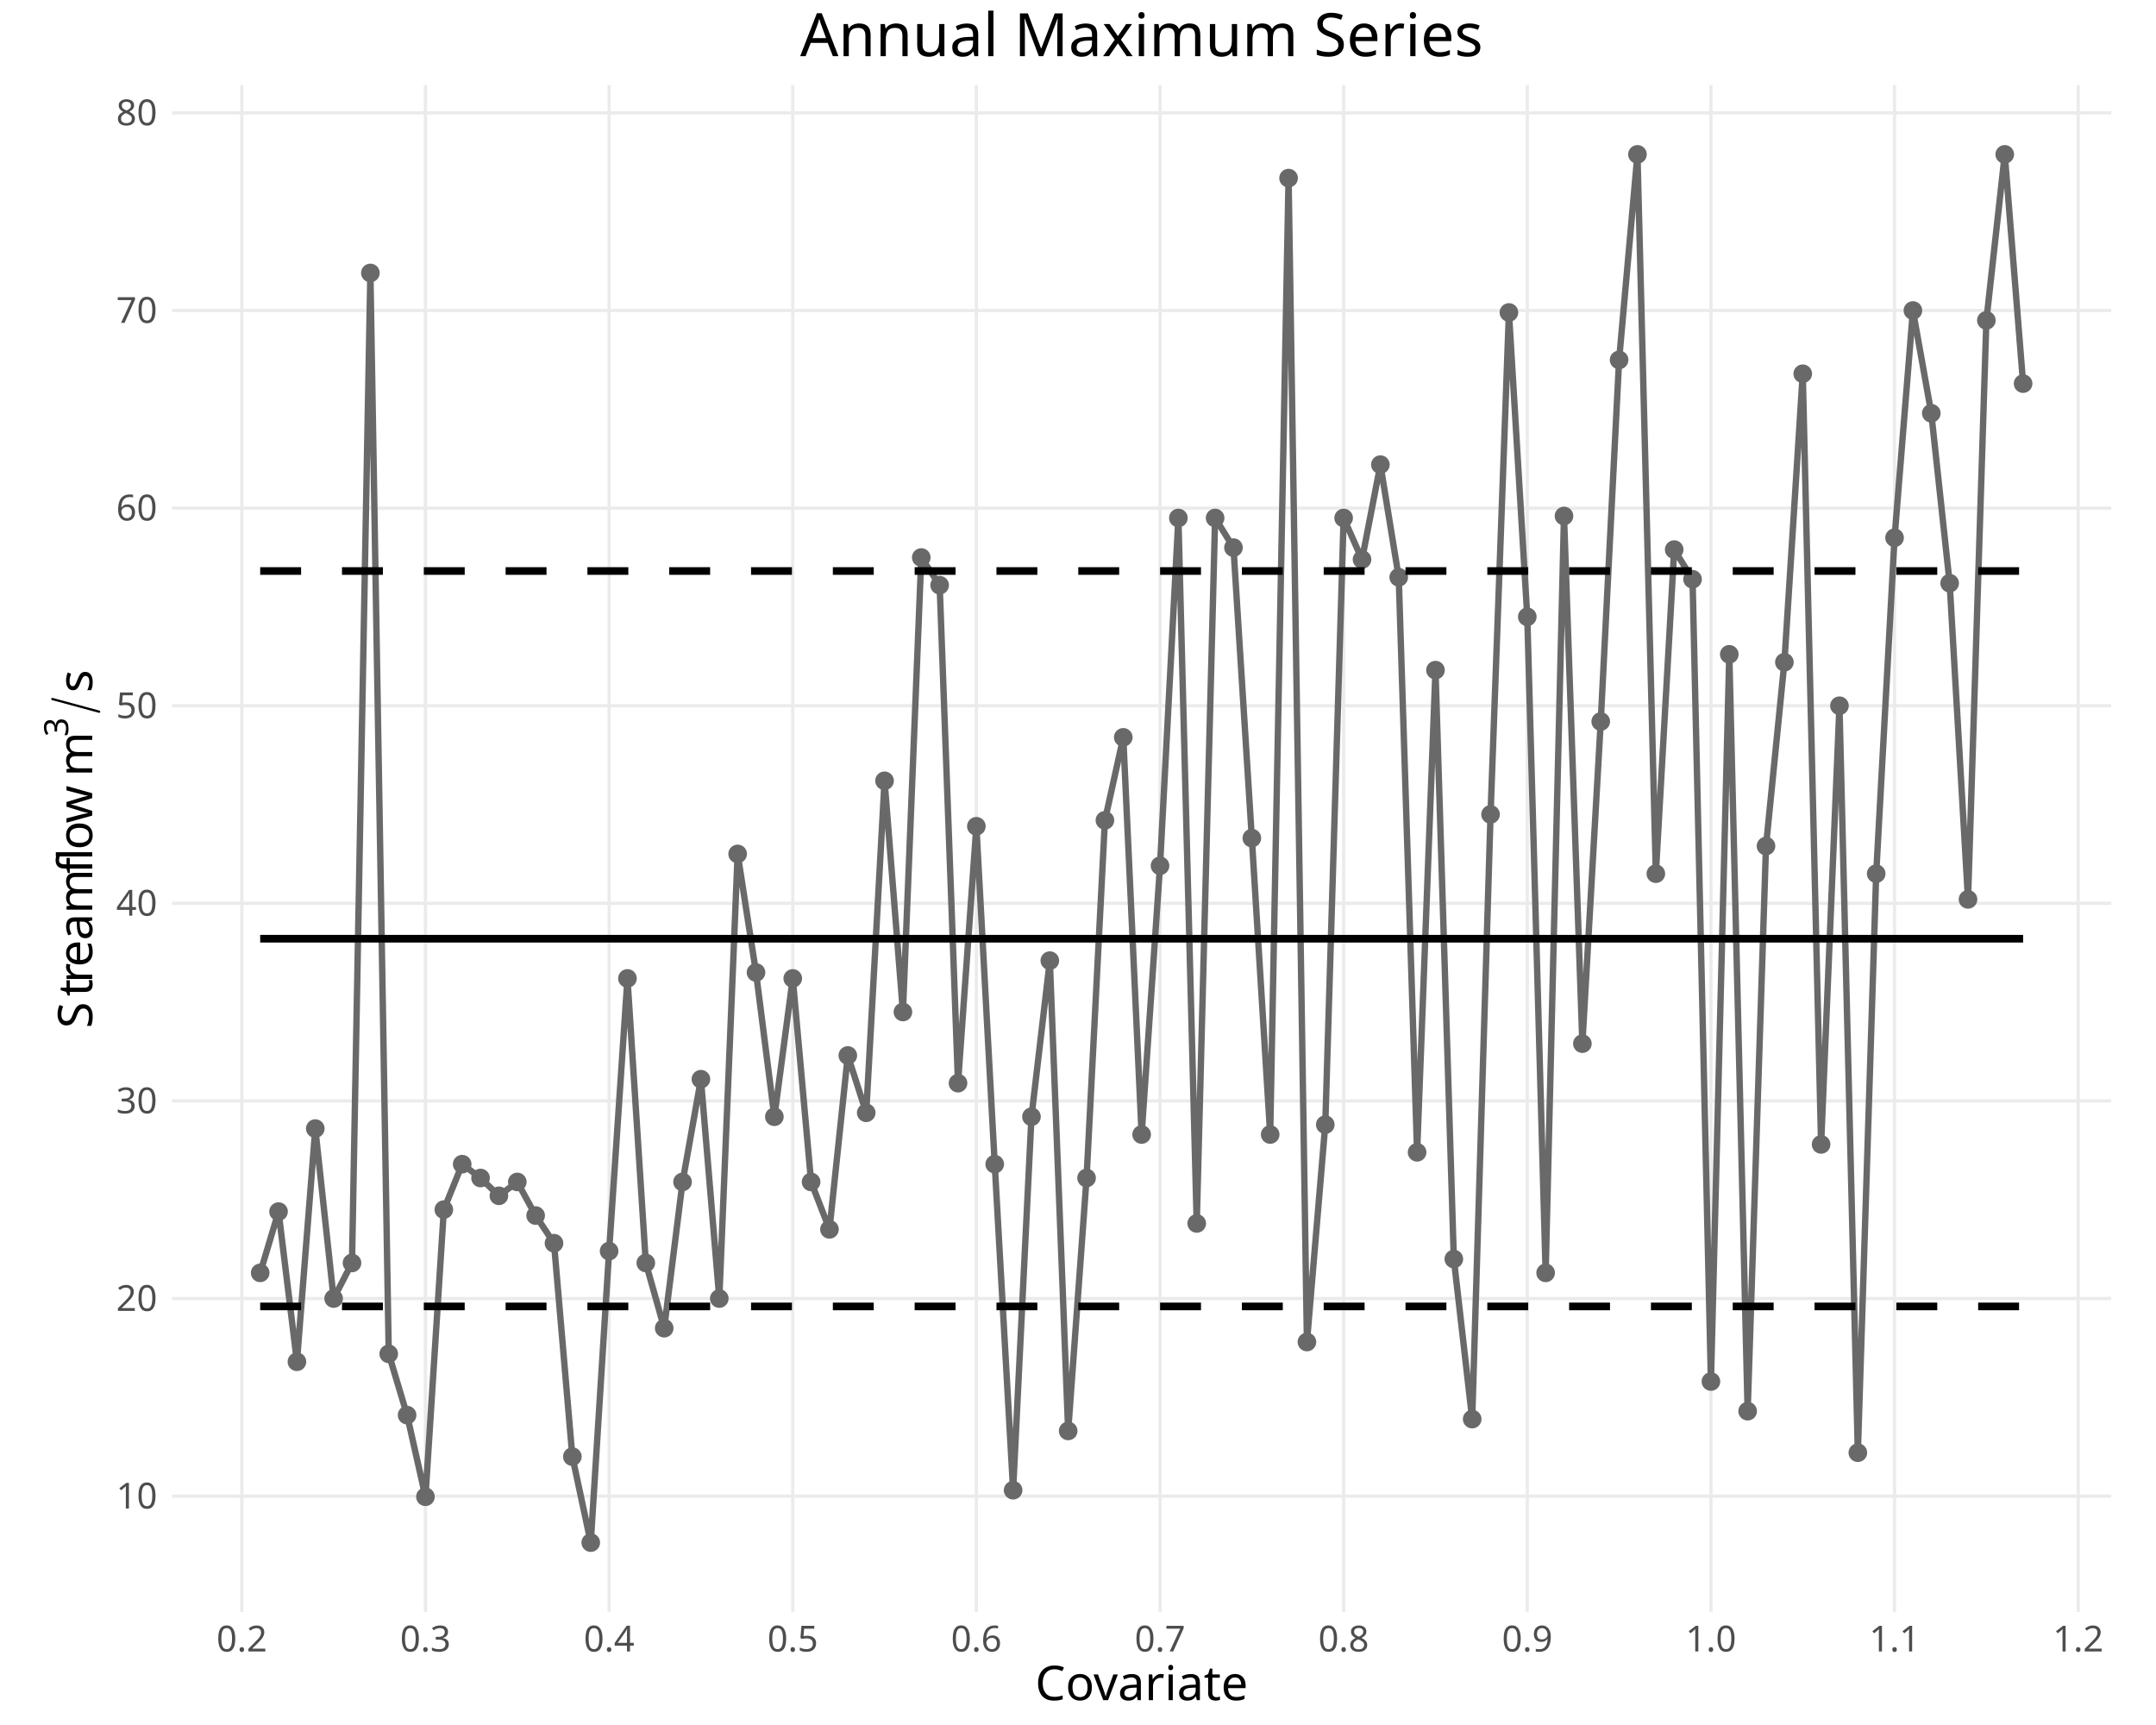
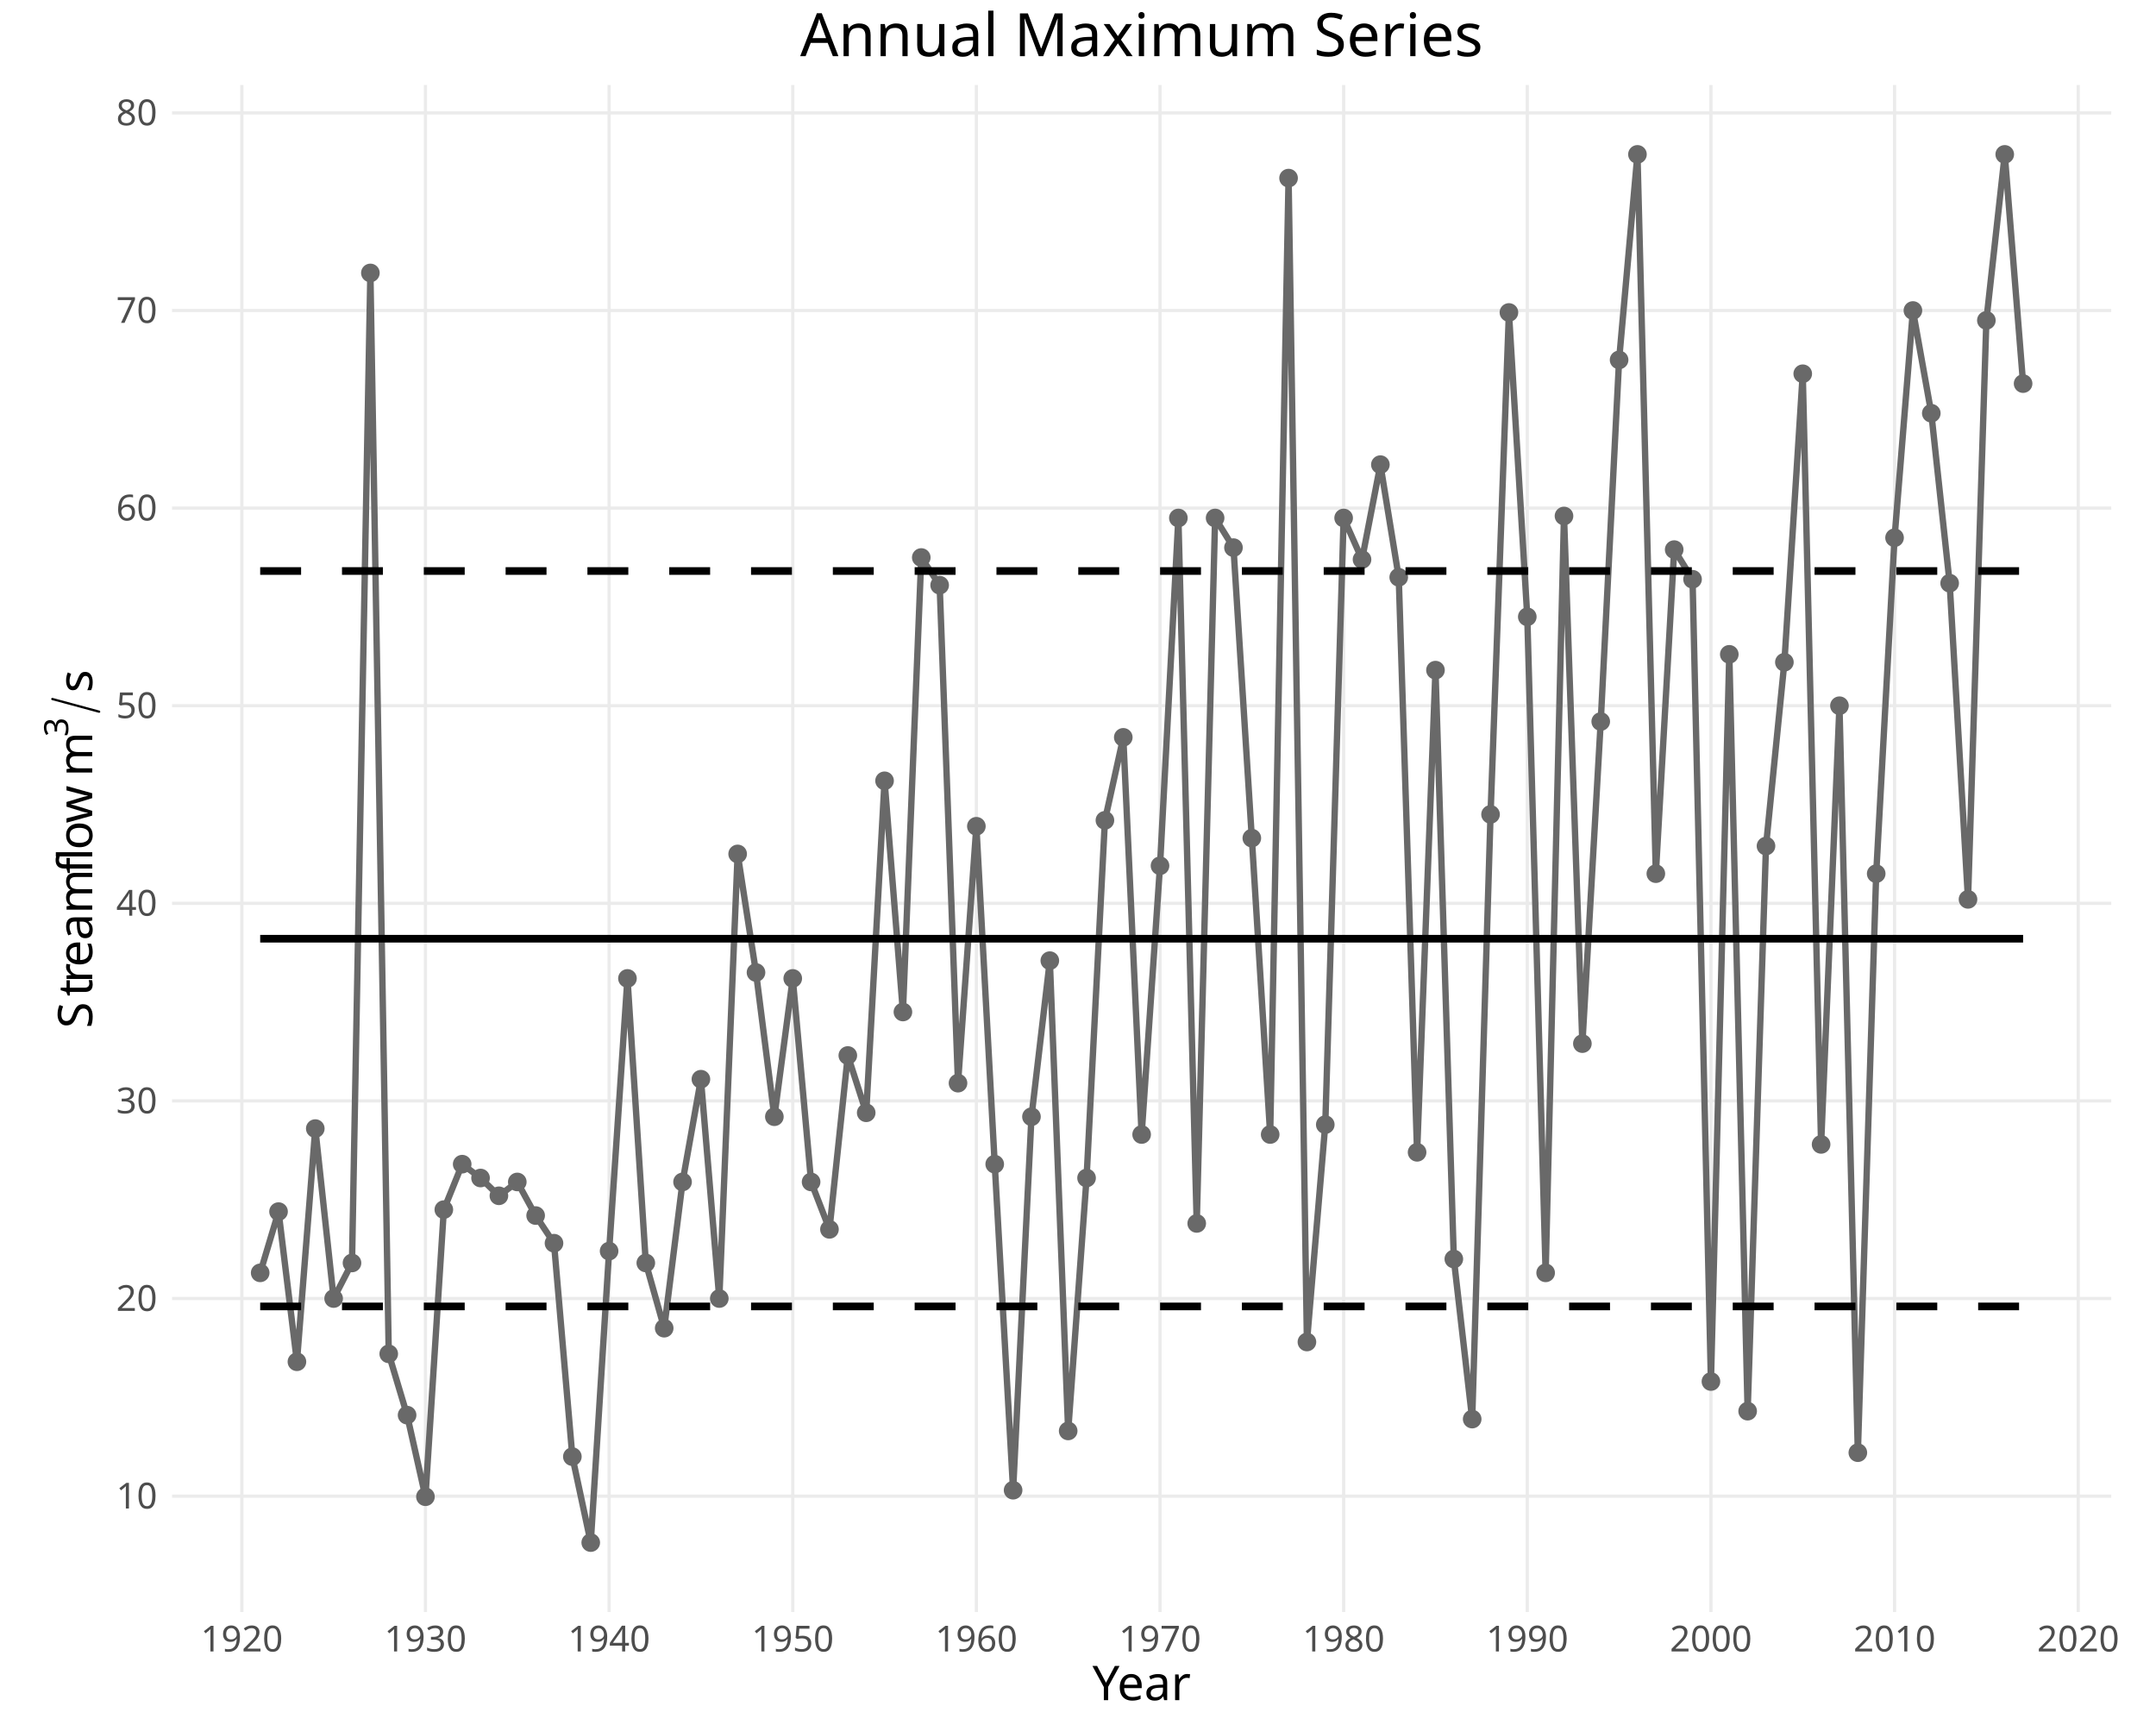
<svg xmlns="http://www.w3.org/2000/svg" class="svglite" data-engine-version="2.0" width="720.00pt" height="576.00pt" viewBox="0 0 720.00 576.00">
  <defs>
    <style type="text/css">
    .svglite line, .svglite polyline, .svglite polygon, .svglite path, .svglite rect, .svglite circle {
      fill: none;
      stroke: #000000;
      stroke-linecap: round;
      stroke-linejoin: round;
      stroke-miterlimit: 10.00;
    }
  </style>
  </defs>
  <rect width="100%" height="100%" style="stroke: none; fill: #FFFFFF;" />
  <defs>
    <clipPath id="cpMC4wMHw3MjAuMDB8MC4wMHw1NzYuMDA=">
      <rect x="0.00" y="0.00" width="720.00" height="576.00" />
    </clipPath>
  </defs>
  <g clip-path="url(#cpMC4wMHw3MjAuMDB8MC4wMHw1NzYuMDA=)">
    <rect x="0" y="0.00" width="720.00" height="576.00" style="stroke-width: 1.07; stroke: none; fill: #FFFFFF;" />
  </g>
  <defs>
    <clipPath id="cpNTcuNDV8NzA1LjA2fDI4LjM4fDUzOC4yNw==">
      <rect x="57.45" y="28.38" width="647.60" height="509.89" />
    </clipPath>
  </defs>
  <g clip-path="url(#cpNTcuNDV8NzA1LjA2fDI4LjM4fDUzOC4yNw==)">
    <polyline points="57.45,499.58 705.06,499.58 " style="stroke-width: 1.07; stroke: #EBEBEB; stroke-linecap: butt;" />
    <polyline points="57.45,433.60 705.06,433.60 " style="stroke-width: 1.07; stroke: #EBEBEB; stroke-linecap: butt;" />
    <polyline points="57.45,367.61 705.06,367.61 " style="stroke-width: 1.07; stroke: #EBEBEB; stroke-linecap: butt;" />
    <polyline points="57.45,301.63 705.06,301.63 " style="stroke-width: 1.07; stroke: #EBEBEB; stroke-linecap: butt;" />
    <polyline points="57.45,235.65 705.06,235.65 " style="stroke-width: 1.07; stroke: #EBEBEB; stroke-linecap: butt;" />
    <polyline points="57.45,169.66 705.06,169.66 " style="stroke-width: 1.07; stroke: #EBEBEB; stroke-linecap: butt;" />
    <polyline points="57.45,103.68 705.06,103.68 " style="stroke-width: 1.07; stroke: #EBEBEB; stroke-linecap: butt;" />
    <polyline points="57.45,37.70 705.06,37.70 " style="stroke-width: 1.07; stroke: #EBEBEB; stroke-linecap: butt;" />
    <polyline points="80.76,538.27 80.76,28.38 " style="stroke-width: 1.07; stroke: #EBEBEB; stroke-linecap: butt;" />
    <polyline points="142.08,538.27 142.08,28.38 " style="stroke-width: 1.07; stroke: #EBEBEB; stroke-linecap: butt;" />
    <polyline points="203.41,538.27 203.41,28.38 " style="stroke-width: 1.07; stroke: #EBEBEB; stroke-linecap: butt;" />
    <polyline points="264.74,538.27 264.74,28.38 " style="stroke-width: 1.07; stroke: #EBEBEB; stroke-linecap: butt;" />
    <polyline points="326.06,538.27 326.06,28.38 " style="stroke-width: 1.07; stroke: #EBEBEB; stroke-linecap: butt;" />
    <polyline points="387.39,538.27 387.39,28.38 " style="stroke-width: 1.07; stroke: #EBEBEB; stroke-linecap: butt;" />
    <polyline points="448.71,538.27 448.71,28.38 " style="stroke-width: 1.07; stroke: #EBEBEB; stroke-linecap: butt;" />
    <polyline points="510.04,538.27 510.04,28.38 " style="stroke-width: 1.07; stroke: #EBEBEB; stroke-linecap: butt;" />
    <polyline points="571.37,538.27 571.37,28.38 " style="stroke-width: 1.07; stroke: #EBEBEB; stroke-linecap: butt;" />
    <polyline points="632.69,538.27 632.69,28.38 " style="stroke-width: 1.07; stroke: #EBEBEB; stroke-linecap: butt;" />
    <polyline points="694.02,538.27 694.02,28.38 " style="stroke-width: 1.07; stroke: #EBEBEB; stroke-linecap: butt;" />
    <circle cx="86.89" cy="425.02" r="2.76" style="stroke-width: 0.71; stroke: #696969; fill: #696969;" />
    <circle cx="93.02" cy="404.57" r="2.76" style="stroke-width: 0.71; stroke: #696969; fill: #696969;" />
    <circle cx="99.16" cy="454.71" r="2.76" style="stroke-width: 0.71; stroke: #696969; fill: #696969;" />
    <circle cx="105.29" cy="376.85" r="2.76" style="stroke-width: 0.71; stroke: #696969; fill: #696969;" />
    <circle cx="111.42" cy="433.60" r="2.76" style="stroke-width: 0.71; stroke: #696969; fill: #696969;" />
    <circle cx="117.55" cy="421.72" r="2.76" style="stroke-width: 0.71; stroke: #696969; fill: #696969;" />
    <circle cx="123.69" cy="91.14" r="2.76" style="stroke-width: 0.71; stroke: #696969; fill: #696969;" />
    <circle cx="129.82" cy="452.07" r="2.76" style="stroke-width: 0.71; stroke: #696969; fill: #696969;" />
    <circle cx="135.95" cy="472.53" r="2.76" style="stroke-width: 0.71; stroke: #696969; fill: #696969;" />
    <circle cx="142.08" cy="499.78" r="2.76" style="stroke-width: 0.71; stroke: #696969; fill: #696969;" />
    <circle cx="148.22" cy="403.91" r="2.76" style="stroke-width: 0.71; stroke: #696969; fill: #696969;" />
    <circle cx="154.35" cy="388.73" r="2.76" style="stroke-width: 0.71; stroke: #696969; fill: #696969;" />
    <circle cx="160.48" cy="393.35" r="2.76" style="stroke-width: 0.71; stroke: #696969; fill: #696969;" />
    <circle cx="166.61" cy="399.29" r="2.76" style="stroke-width: 0.71; stroke: #696969; fill: #696969;" />
    <circle cx="172.75" cy="394.67" r="2.76" style="stroke-width: 0.71; stroke: #696969; fill: #696969;" />
    <circle cx="178.88" cy="405.89" r="2.76" style="stroke-width: 0.71; stroke: #696969; fill: #696969;" />
    <circle cx="185.01" cy="415.12" r="2.76" style="stroke-width: 0.71; stroke: #696969; fill: #696969;" />
    <circle cx="191.14" cy="486.39" r="2.76" style="stroke-width: 0.71; stroke: #696969; fill: #696969;" />
    <circle cx="197.28" cy="515.09" r="2.76" style="stroke-width: 0.71; stroke: #696969; fill: #696969;" />
    <circle cx="203.41" cy="417.76" r="2.76" style="stroke-width: 0.71; stroke: #696969; fill: #696969;" />
    <circle cx="209.54" cy="326.71" r="2.76" style="stroke-width: 0.71; stroke: #696969; fill: #696969;" />
    <circle cx="215.67" cy="421.72" r="2.76" style="stroke-width: 0.71; stroke: #696969; fill: #696969;" />
    <circle cx="221.81" cy="443.50" r="2.76" style="stroke-width: 0.71; stroke: #696969; fill: #696969;" />
    <circle cx="227.94" cy="394.67" r="2.76" style="stroke-width: 0.71; stroke: #696969; fill: #696969;" />
    <circle cx="234.07" cy="360.36" r="2.76" style="stroke-width: 0.71; stroke: #696969; fill: #696969;" />
    <circle cx="240.21" cy="433.60" r="2.76" style="stroke-width: 0.71; stroke: #696969; fill: #696969;" />
    <circle cx="246.34" cy="285.14" r="2.76" style="stroke-width: 0.71; stroke: #696969; fill: #696969;" />
    <circle cx="252.47" cy="324.73" r="2.76" style="stroke-width: 0.71; stroke: #696969; fill: #696969;" />
    <circle cx="258.60" cy="372.89" r="2.76" style="stroke-width: 0.71; stroke: #696969; fill: #696969;" />
    <circle cx="264.74" cy="326.71" r="2.76" style="stroke-width: 0.71; stroke: #696969; fill: #696969;" />
    <circle cx="270.87" cy="394.67" r="2.76" style="stroke-width: 0.71; stroke: #696969; fill: #696969;" />
    <circle cx="277.00" cy="410.50" r="2.76" style="stroke-width: 0.71; stroke: #696969; fill: #696969;" />
    <circle cx="283.13" cy="352.44" r="2.76" style="stroke-width: 0.71; stroke: #696969; fill: #696969;" />
    <circle cx="289.27" cy="371.57" r="2.76" style="stroke-width: 0.71; stroke: #696969; fill: #696969;" />
    <circle cx="295.40" cy="260.72" r="2.76" style="stroke-width: 0.71; stroke: #696969; fill: #696969;" />
    <circle cx="301.53" cy="337.92" r="2.76" style="stroke-width: 0.71; stroke: #696969; fill: #696969;" />
    <circle cx="307.66" cy="186.16" r="2.76" style="stroke-width: 0.71; stroke: #696969; fill: #696969;" />
    <circle cx="313.80" cy="195.40" r="2.76" style="stroke-width: 0.71; stroke: #696969; fill: #696969;" />
    <circle cx="319.93" cy="361.68" r="2.76" style="stroke-width: 0.71; stroke: #696969; fill: #696969;" />
    <circle cx="326.06" cy="275.90" r="2.76" style="stroke-width: 0.71; stroke: #696969; fill: #696969;" />
    <circle cx="332.19" cy="388.73" r="2.76" style="stroke-width: 0.71; stroke: #696969; fill: #696969;" />
    <circle cx="338.33" cy="497.60" r="2.76" style="stroke-width: 0.71; stroke: #696969; fill: #696969;" />
    <circle cx="344.46" cy="372.89" r="2.76" style="stroke-width: 0.71; stroke: #696969; fill: #696969;" />
    <circle cx="350.59" cy="320.77" r="2.76" style="stroke-width: 0.71; stroke: #696969; fill: #696969;" />
    <circle cx="356.72" cy="477.81" r="2.76" style="stroke-width: 0.71; stroke: #696969; fill: #696969;" />
    <circle cx="362.86" cy="393.35" r="2.76" style="stroke-width: 0.71; stroke: #696969; fill: #696969;" />
    <circle cx="368.99" cy="273.92" r="2.76" style="stroke-width: 0.71; stroke: #696969; fill: #696969;" />
    <circle cx="375.12" cy="246.21" r="2.76" style="stroke-width: 0.71; stroke: #696969; fill: #696969;" />
    <circle cx="381.25" cy="378.83" r="2.76" style="stroke-width: 0.71; stroke: #696969; fill: #696969;" />
    <circle cx="387.39" cy="289.09" r="2.76" style="stroke-width: 0.71; stroke: #696969; fill: #696969;" />
    <circle cx="393.52" cy="172.96" r="2.76" style="stroke-width: 0.71; stroke: #696969; fill: #696969;" />
    <circle cx="399.65" cy="408.52" r="2.76" style="stroke-width: 0.71; stroke: #696969; fill: #696969;" />
    <circle cx="405.79" cy="172.96" r="2.76" style="stroke-width: 0.71; stroke: #696969; fill: #696969;" />
    <circle cx="411.92" cy="182.86" r="2.76" style="stroke-width: 0.71; stroke: #696969; fill: #696969;" />
    <circle cx="418.05" cy="279.86" r="2.76" style="stroke-width: 0.71; stroke: #696969; fill: #696969;" />
    <circle cx="424.18" cy="378.83" r="2.76" style="stroke-width: 0.71; stroke: #696969; fill: #696969;" />
    <circle cx="430.32" cy="59.47" r="2.76" style="stroke-width: 0.71; stroke: #696969; fill: #696969;" />
    <circle cx="436.45" cy="448.11" r="2.76" style="stroke-width: 0.71; stroke: #696969; fill: #696969;" />
    <circle cx="442.58" cy="375.53" r="2.76" style="stroke-width: 0.71; stroke: #696969; fill: #696969;" />
    <circle cx="448.71" cy="172.96" r="2.76" style="stroke-width: 0.71; stroke: #696969; fill: #696969;" />
    <circle cx="454.85" cy="186.82" r="2.76" style="stroke-width: 0.71; stroke: #696969; fill: #696969;" />
    <circle cx="460.98" cy="155.15" r="2.76" style="stroke-width: 0.71; stroke: #696969; fill: #696969;" />
    <circle cx="467.11" cy="192.76" r="2.76" style="stroke-width: 0.71; stroke: #696969; fill: #696969;" />
    <circle cx="473.24" cy="384.77" r="2.76" style="stroke-width: 0.71; stroke: #696969; fill: #696969;" />
    <circle cx="479.38" cy="223.77" r="2.76" style="stroke-width: 0.71; stroke: #696969; fill: #696969;" />
    <circle cx="485.51" cy="420.40" r="2.76" style="stroke-width: 0.71; stroke: #696969; fill: #696969;" />
    <circle cx="491.64" cy="473.85" r="2.76" style="stroke-width: 0.71; stroke: #696969; fill: #696969;" />
    <circle cx="497.77" cy="271.94" r="2.76" style="stroke-width: 0.71; stroke: #696969; fill: #696969;" />
    <circle cx="503.91" cy="104.34" r="2.76" style="stroke-width: 0.71; stroke: #696969; fill: #696969;" />
    <circle cx="510.04" cy="205.96" r="2.76" style="stroke-width: 0.71; stroke: #696969; fill: #696969;" />
    <circle cx="516.17" cy="425.02" r="2.76" style="stroke-width: 0.71; stroke: #696969; fill: #696969;" />
    <circle cx="522.30" cy="172.30" r="2.76" style="stroke-width: 0.71; stroke: #696969; fill: #696969;" />
    <circle cx="528.44" cy="348.48" r="2.76" style="stroke-width: 0.71; stroke: #696969; fill: #696969;" />
    <circle cx="534.57" cy="240.93" r="2.76" style="stroke-width: 0.71; stroke: #696969; fill: #696969;" />
    <circle cx="540.70" cy="120.18" r="2.76" style="stroke-width: 0.71; stroke: #696969; fill: #696969;" />
    <circle cx="546.83" cy="51.55" r="2.76" style="stroke-width: 0.71; stroke: #696969; fill: #696969;" />
    <circle cx="552.97" cy="291.73" r="2.76" style="stroke-width: 0.71; stroke: #696969; fill: #696969;" />
    <circle cx="559.10" cy="183.52" r="2.76" style="stroke-width: 0.71; stroke: #696969; fill: #696969;" />
    <circle cx="565.23" cy="193.42" r="2.76" style="stroke-width: 0.71; stroke: #696969; fill: #696969;" />
    <circle cx="571.37" cy="461.31" r="2.76" style="stroke-width: 0.71; stroke: #696969; fill: #696969;" />
    <circle cx="577.50" cy="218.49" r="2.76" style="stroke-width: 0.71; stroke: #696969; fill: #696969;" />
    <circle cx="583.63" cy="471.21" r="2.76" style="stroke-width: 0.71; stroke: #696969; fill: #696969;" />
    <circle cx="589.76" cy="282.50" r="2.76" style="stroke-width: 0.71; stroke: #696969; fill: #696969;" />
    <circle cx="595.90" cy="221.13" r="2.76" style="stroke-width: 0.71; stroke: #696969; fill: #696969;" />
    <circle cx="602.03" cy="124.80" r="2.76" style="stroke-width: 0.71; stroke: #696969; fill: #696969;" />
    <circle cx="608.16" cy="382.13" r="2.76" style="stroke-width: 0.71; stroke: #696969; fill: #696969;" />
    <circle cx="614.29" cy="235.65" r="2.76" style="stroke-width: 0.71; stroke: #696969; fill: #696969;" />
    <circle cx="620.43" cy="485.07" r="2.76" style="stroke-width: 0.71; stroke: #696969; fill: #696969;" />
    <circle cx="626.56" cy="291.73" r="2.76" style="stroke-width: 0.71; stroke: #696969; fill: #696969;" />
    <circle cx="632.69" cy="179.56" r="2.76" style="stroke-width: 0.71; stroke: #696969; fill: #696969;" />
    <circle cx="638.82" cy="103.68" r="2.76" style="stroke-width: 0.71; stroke: #696969; fill: #696969;" />
    <circle cx="644.96" cy="137.99" r="2.76" style="stroke-width: 0.71; stroke: #696969; fill: #696969;" />
    <circle cx="651.09" cy="194.74" r="2.76" style="stroke-width: 0.71; stroke: #696969; fill: #696969;" />
    <circle cx="657.22" cy="300.31" r="2.76" style="stroke-width: 0.71; stroke: #696969; fill: #696969;" />
    <circle cx="663.35" cy="106.98" r="2.76" style="stroke-width: 0.71; stroke: #696969; fill: #696969;" />
    <circle cx="669.49" cy="51.55" r="2.76" style="stroke-width: 0.71; stroke: #696969; fill: #696969;" />
    <circle cx="675.62" cy="128.09" r="2.76" style="stroke-width: 0.71; stroke: #696969; fill: #696969;" />
    <polyline points="86.89,425.02 93.02,404.57 99.16,454.71 105.29,376.85 111.42,433.60 117.55,421.72 123.69,91.14 129.82,452.07 135.95,472.53 142.08,499.78 148.22,403.91 154.35,388.73 160.48,393.35 166.61,399.29 172.75,394.67 178.88,405.89 185.01,415.12 191.14,486.39 197.28,515.09 203.41,417.76 209.54,326.71 215.67,421.72 221.81,443.50 227.94,394.67 234.07,360.36 240.21,433.60 246.34,285.14 252.47,324.73 258.60,372.89 264.74,326.71 270.87,394.67 277.00,410.50 283.13,352.44 289.27,371.57 295.40,260.72 301.53,337.92 307.66,186.16 313.80,195.40 319.93,361.68 326.06,275.90 332.19,388.73 338.33,497.60 344.46,372.89 350.59,320.77 356.72,477.81 362.86,393.35 368.99,273.92 375.12,246.21 381.25,378.83 387.39,289.09 393.52,172.96 399.65,408.52 405.79,172.96 411.92,182.86 418.05,279.86 424.18,378.83 430.32,59.47 436.45,448.11 442.58,375.53 448.71,172.96 454.85,186.82 460.98,155.15 467.11,192.76 473.24,384.77 479.38,223.77 485.51,420.40 491.64,473.85 497.77,271.94 503.91,104.34 510.04,205.96 516.17,425.02 522.30,172.30 528.44,348.48 534.57,240.93 540.70,120.18 546.83,51.55 552.97,291.73 559.10,183.52 565.23,193.42 571.37,461.31 577.50,218.49 583.63,471.21 589.76,282.50 595.90,221.13 602.03,124.80 608.16,382.13 614.29,235.65 620.43,485.07 626.56,291.73 632.69,179.56 638.82,103.68 644.96,137.99 651.09,194.74 657.22,300.31 663.35,106.98 669.49,51.55 675.62,128.09 " style="stroke-width: 2.13; stroke: #696969; stroke-linecap: butt;" />
    <polyline points="86.89,313.45 93.02,313.45 99.16,313.45 105.29,313.45 111.42,313.45 117.55,313.45 123.69,313.45 129.82,313.45 135.95,313.45 142.08,313.45 148.22,313.45 154.35,313.45 160.48,313.45 166.61,313.45 172.75,313.45 178.88,313.45 185.01,313.45 191.14,313.45 197.28,313.45 203.41,313.45 209.54,313.45 215.67,313.45 221.81,313.45 227.94,313.45 234.07,313.45 240.21,313.45 246.34,313.45 252.47,313.45 258.60,313.45 264.74,313.45 270.87,313.45 277.00,313.45 283.13,313.45 289.27,313.45 295.40,313.45 301.53,313.45 307.66,313.45 313.80,313.45 319.93,313.45 326.06,313.45 332.19,313.45 338.33,313.45 344.46,313.45 350.59,313.45 356.72,313.45 362.86,313.45 368.99,313.45 375.12,313.45 381.25,313.45 387.39,313.45 393.52,313.45 399.65,313.45 405.79,313.45 411.92,313.45 418.05,313.45 424.18,313.45 430.32,313.45 436.45,313.45 442.58,313.45 448.71,313.45 454.85,313.45 460.98,313.45 467.11,313.45 473.24,313.45 479.38,313.45 485.51,313.45 491.64,313.45 497.77,313.45 503.91,313.45 510.04,313.45 516.17,313.45 522.30,313.45 528.44,313.45 534.57,313.45 540.70,313.45 546.83,313.45 552.97,313.45 559.10,313.45 565.23,313.45 571.37,313.45 577.50,313.45 583.63,313.45 589.76,313.45 595.90,313.45 602.03,313.45 608.16,313.45 614.29,313.45 620.43,313.45 626.56,313.45 632.69,313.45 638.82,313.45 644.96,313.45 651.09,313.45 657.22,313.45 663.35,313.45 669.49,313.45 675.62,313.45 " style="stroke-width: 2.56; stroke-linecap: butt;" />
    <polyline points="86.89,190.66 93.02,190.66 99.16,190.66 105.29,190.66 111.42,190.66 117.55,190.66 123.69,190.66 129.82,190.66 135.95,190.66 142.08,190.66 148.22,190.66 154.35,190.66 160.48,190.66 166.61,190.66 172.75,190.66 178.88,190.66 185.01,190.66 191.14,190.66 197.28,190.66 203.41,190.66 209.54,190.66 215.67,190.66 221.81,190.66 227.94,190.66 234.07,190.66 240.21,190.66 246.34,190.66 252.47,190.66 258.60,190.66 264.74,190.66 270.87,190.66 277.00,190.66 283.13,190.66 289.27,190.66 295.40,190.66 301.53,190.66 307.66,190.66 313.80,190.66 319.93,190.66 326.06,190.66 332.19,190.66 338.33,190.66 344.46,190.66 350.59,190.66 356.72,190.66 362.86,190.66 368.99,190.66 375.12,190.66 381.25,190.66 387.39,190.66 393.52,190.66 399.65,190.66 405.79,190.66 411.92,190.66 418.05,190.66 424.18,190.66 430.32,190.66 436.45,190.66 442.58,190.66 448.71,190.66 454.85,190.66 460.98,190.66 467.11,190.66 473.24,190.66 479.38,190.66 485.51,190.66 491.64,190.66 497.77,190.66 503.91,190.66 510.04,190.66 516.17,190.66 522.30,190.66 528.44,190.66 534.57,190.66 540.70,190.66 546.83,190.66 552.97,190.66 559.10,190.66 565.23,190.66 571.37,190.66 577.50,190.66 583.63,190.66 589.76,190.66 595.90,190.66 602.03,190.66 608.16,190.66 614.29,190.66 620.43,190.66 626.56,190.66 632.69,190.66 638.82,190.66 644.96,190.66 651.09,190.66 657.22,190.66 663.35,190.66 669.49,190.66 675.62,190.66 " style="stroke-width: 2.56; stroke-dasharray: 13.66,13.66; stroke-linecap: butt;" />
    <polyline points="86.89,436.23 93.02,436.23 99.16,436.23 105.29,436.23 111.42,436.23 117.55,436.23 123.69,436.23 129.82,436.23 135.95,436.23 142.08,436.23 148.22,436.23 154.35,436.23 160.48,436.23 166.61,436.23 172.75,436.23 178.88,436.23 185.01,436.23 191.14,436.23 197.28,436.23 203.41,436.23 209.54,436.23 215.67,436.23 221.81,436.23 227.94,436.23 234.07,436.23 240.21,436.23 246.34,436.23 252.47,436.23 258.60,436.23 264.74,436.23 270.87,436.23 277.00,436.23 283.13,436.23 289.27,436.23 295.40,436.23 301.53,436.23 307.66,436.23 313.80,436.23 319.93,436.23 326.06,436.23 332.19,436.23 338.33,436.23 344.46,436.23 350.59,436.23 356.72,436.23 362.86,436.23 368.99,436.23 375.12,436.23 381.25,436.23 387.39,436.23 393.52,436.23 399.65,436.23 405.79,436.23 411.92,436.23 418.05,436.23 424.18,436.23 430.32,436.23 436.45,436.23 442.58,436.23 448.71,436.23 454.85,436.23 460.98,436.23 467.11,436.23 473.24,436.23 479.38,436.23 485.51,436.23 491.64,436.23 497.77,436.23 503.91,436.23 510.04,436.23 516.17,436.23 522.30,436.23 528.44,436.23 534.57,436.23 540.70,436.23 546.83,436.23 552.97,436.23 559.10,436.23 565.23,436.23 571.37,436.23 577.50,436.23 583.63,436.23 589.76,436.23 595.90,436.23 602.03,436.23 608.16,436.23 614.29,436.23 620.43,436.23 626.56,436.23 632.69,436.23 638.82,436.23 644.96,436.23 651.09,436.23 657.22,436.23 663.35,436.23 669.49,436.23 675.62,436.23 " style="stroke-width: 2.56; stroke-dasharray: 13.66,13.66; stroke-linecap: butt;" />
  </g>
  <g clip-path="url(#cpMC4wMHw3MjAuMDB8MC4wMHw1NzYuMDA=)">
    <text x="52.52" y="503.71" text-anchor="end" style="font-size: 12.00px; fill: #4D4D4D; font-family: sans;" textLength="13.35px" lengthAdjust="spacingAndGlyphs">10</text>
    <text x="52.52" y="437.73" text-anchor="end" style="font-size: 12.00px; fill: #4D4D4D; font-family: sans;" textLength="13.35px" lengthAdjust="spacingAndGlyphs">20</text>
    <text x="52.52" y="371.74" text-anchor="end" style="font-size: 12.00px; fill: #4D4D4D; font-family: sans;" textLength="13.35px" lengthAdjust="spacingAndGlyphs">30</text>
    <text x="52.52" y="305.76" text-anchor="end" style="font-size: 12.00px; fill: #4D4D4D; font-family: sans;" textLength="13.35px" lengthAdjust="spacingAndGlyphs">40</text>
    <text x="52.52" y="239.78" text-anchor="end" style="font-size: 12.00px; fill: #4D4D4D; font-family: sans;" textLength="13.35px" lengthAdjust="spacingAndGlyphs">50</text>
    <text x="52.52" y="173.79" text-anchor="end" style="font-size: 12.00px; fill: #4D4D4D; font-family: sans;" textLength="13.35px" lengthAdjust="spacingAndGlyphs">60</text>
    <text x="52.52" y="107.81" text-anchor="end" style="font-size: 12.00px; fill: #4D4D4D; font-family: sans;" textLength="13.35px" lengthAdjust="spacingAndGlyphs">70</text>
    <text x="52.52" y="41.83" text-anchor="end" style="font-size: 12.00px; fill: #4D4D4D; font-family: sans;" textLength="13.35px" lengthAdjust="spacingAndGlyphs">80</text>
-     <text x="80.76" y="551.45" text-anchor="middle" style="font-size: 12.00px; fill: #4D4D4D; font-family: sans;" textLength="16.68px" lengthAdjust="spacingAndGlyphs">0.2</text>
-     <text x="142.08" y="551.45" text-anchor="middle" style="font-size: 12.00px; fill: #4D4D4D; font-family: sans;" textLength="16.68px" lengthAdjust="spacingAndGlyphs">0.3</text>
-     <text x="203.41" y="551.45" text-anchor="middle" style="font-size: 12.00px; fill: #4D4D4D; font-family: sans;" textLength="16.68px" lengthAdjust="spacingAndGlyphs">0.4</text>
-     <text x="264.74" y="551.45" text-anchor="middle" style="font-size: 12.00px; fill: #4D4D4D; font-family: sans;" textLength="16.68px" lengthAdjust="spacingAndGlyphs">0.5</text>
-     <text x="326.06" y="551.45" text-anchor="middle" style="font-size: 12.00px; fill: #4D4D4D; font-family: sans;" textLength="16.68px" lengthAdjust="spacingAndGlyphs">0.6</text>
-     <text x="387.39" y="551.45" text-anchor="middle" style="font-size: 12.00px; fill: #4D4D4D; font-family: sans;" textLength="16.68px" lengthAdjust="spacingAndGlyphs">0.7</text>
-     <text x="448.71" y="551.45" text-anchor="middle" style="font-size: 12.00px; fill: #4D4D4D; font-family: sans;" textLength="16.68px" lengthAdjust="spacingAndGlyphs">0.8</text>
-     <text x="510.04" y="551.45" text-anchor="middle" style="font-size: 12.00px; fill: #4D4D4D; font-family: sans;" textLength="16.68px" lengthAdjust="spacingAndGlyphs">0.9</text>
-     <text x="571.37" y="551.45" text-anchor="middle" style="font-size: 12.00px; fill: #4D4D4D; font-family: sans;" textLength="16.68px" lengthAdjust="spacingAndGlyphs">1.0</text>
-     <text x="632.69" y="551.45" text-anchor="middle" style="font-size: 12.00px; fill: #4D4D4D; font-family: sans;" textLength="16.68px" lengthAdjust="spacingAndGlyphs">1.1</text>
-     <text x="694.02" y="551.45" text-anchor="middle" style="font-size: 12.00px; fill: #4D4D4D; font-family: sans;" textLength="16.68px" lengthAdjust="spacingAndGlyphs">1.2</text>
-     <text x="381.25" y="567.70" text-anchor="middle" style="font-size: 16.00px; font-family: sans;" textLength="68.49px" lengthAdjust="spacingAndGlyphs">Covariate</text>
+     <text x="80.76" y="551.45" text-anchor="middle" style="font-size: 12.00px; fill: #4D4D4D; font-family: sans;" textLength="26.70px" lengthAdjust="spacingAndGlyphs">1920</text>
+     <text x="142.08" y="551.45" text-anchor="middle" style="font-size: 12.00px; fill: #4D4D4D; font-family: sans;" textLength="26.70px" lengthAdjust="spacingAndGlyphs">1930</text>
+     <text x="203.41" y="551.45" text-anchor="middle" style="font-size: 12.00px; fill: #4D4D4D; font-family: sans;" textLength="26.70px" lengthAdjust="spacingAndGlyphs">1940</text>
+     <text x="264.74" y="551.45" text-anchor="middle" style="font-size: 12.00px; fill: #4D4D4D; font-family: sans;" textLength="26.70px" lengthAdjust="spacingAndGlyphs">1950</text>
+     <text x="326.06" y="551.45" text-anchor="middle" style="font-size: 12.00px; fill: #4D4D4D; font-family: sans;" textLength="26.70px" lengthAdjust="spacingAndGlyphs">1960</text>
+     <text x="387.39" y="551.45" text-anchor="middle" style="font-size: 12.00px; fill: #4D4D4D; font-family: sans;" textLength="26.70px" lengthAdjust="spacingAndGlyphs">1970</text>
+     <text x="448.71" y="551.45" text-anchor="middle" style="font-size: 12.00px; fill: #4D4D4D; font-family: sans;" textLength="26.70px" lengthAdjust="spacingAndGlyphs">1980</text>
+     <text x="510.04" y="551.45" text-anchor="middle" style="font-size: 12.00px; fill: #4D4D4D; font-family: sans;" textLength="26.70px" lengthAdjust="spacingAndGlyphs">1990</text>
+     <text x="571.37" y="551.45" text-anchor="middle" style="font-size: 12.00px; fill: #4D4D4D; font-family: sans;" textLength="26.70px" lengthAdjust="spacingAndGlyphs">2000</text>
+     <text x="632.69" y="551.45" text-anchor="middle" style="font-size: 12.00px; fill: #4D4D4D; font-family: sans;" textLength="26.70px" lengthAdjust="spacingAndGlyphs">2010</text>
+     <text x="694.02" y="551.45" text-anchor="middle" style="font-size: 12.00px; fill: #4D4D4D; font-family: sans;" textLength="26.70px" lengthAdjust="spacingAndGlyphs">2020</text>
+     <text x="381.25" y="567.70" text-anchor="middle" style="font-size: 16.00px; font-family: sans;" textLength="33.80px" lengthAdjust="spacingAndGlyphs">Year</text>
    <text transform="translate(30.80,343.35) rotate(-90)" style="font-size: 16.00px; font-family: sans;" textLength="10.68px" lengthAdjust="spacingAndGlyphs">S</text>
    <text transform="translate(30.80,332.68) rotate(-90)" style="font-size: 16.00px; font-family: sans;" textLength="4.44px" lengthAdjust="spacingAndGlyphs">t</text>
    <text transform="translate(30.80,328.23) rotate(-90)" style="font-size: 16.00px; font-family: sans;" textLength="5.33px" lengthAdjust="spacingAndGlyphs">r</text>
    <text transform="translate(30.80,322.91) rotate(-90)" style="font-size: 16.00px; font-family: sans;" textLength="8.90px" lengthAdjust="spacingAndGlyphs">e</text>
    <text transform="translate(30.80,314.01) rotate(-90)" style="font-size: 16.00px; font-family: sans;" textLength="8.90px" lengthAdjust="spacingAndGlyphs">a</text>
    <text transform="translate(30.80,305.11) rotate(-90)" style="font-size: 16.00px; font-family: sans;" textLength="13.33px" lengthAdjust="spacingAndGlyphs">m</text>
    <text transform="translate(30.80,291.77) rotate(-90)" style="font-size: 16.00px; font-family: sans;" textLength="4.44px" lengthAdjust="spacingAndGlyphs">f</text>
    <text transform="translate(30.80,287.33) rotate(-90)" style="font-size: 16.00px; font-family: sans;" textLength="3.55px" lengthAdjust="spacingAndGlyphs">l</text>
    <text transform="translate(30.80,283.78) rotate(-90)" style="font-size: 16.00px; font-family: sans;" textLength="8.90px" lengthAdjust="spacingAndGlyphs">o</text>
    <text transform="translate(30.80,274.88) rotate(-90)" style="font-size: 16.00px; font-family: sans;" textLength="11.56px" lengthAdjust="spacingAndGlyphs">w</text>
    <text transform="translate(30.80,263.32) rotate(-90)" style="font-size: 16.00px; font-family: sans;" textLength="4.00px" lengthAdjust="spacingAndGlyphs"> </text>
    <text transform="translate(30.80,259.32) rotate(-90)" style="font-size: 16.00px; font-family: sans;" textLength="13.33px" lengthAdjust="spacingAndGlyphs">m</text>
    <text transform="translate(22.77,245.98) rotate(-90)" style="font-size: 11.20px; font-family: sans;" textLength="6.23px" lengthAdjust="spacingAndGlyphs">3</text>
    <polyline points="33.11,237.64 17.48,233.41 " style="stroke-width: 0.75;" />
    <text transform="translate(30.80,231.29) rotate(-90)" style="font-size: 16.00px; font-family: sans;" textLength="8.01px" lengthAdjust="spacingAndGlyphs">s</text>
    <text x="381.25" y="18.75" text-anchor="middle" style="font-size: 20.00px; font-family: sans;" textLength="216.79px" lengthAdjust="spacingAndGlyphs">Annual Maximum Series</text>
  </g>
</svg>
